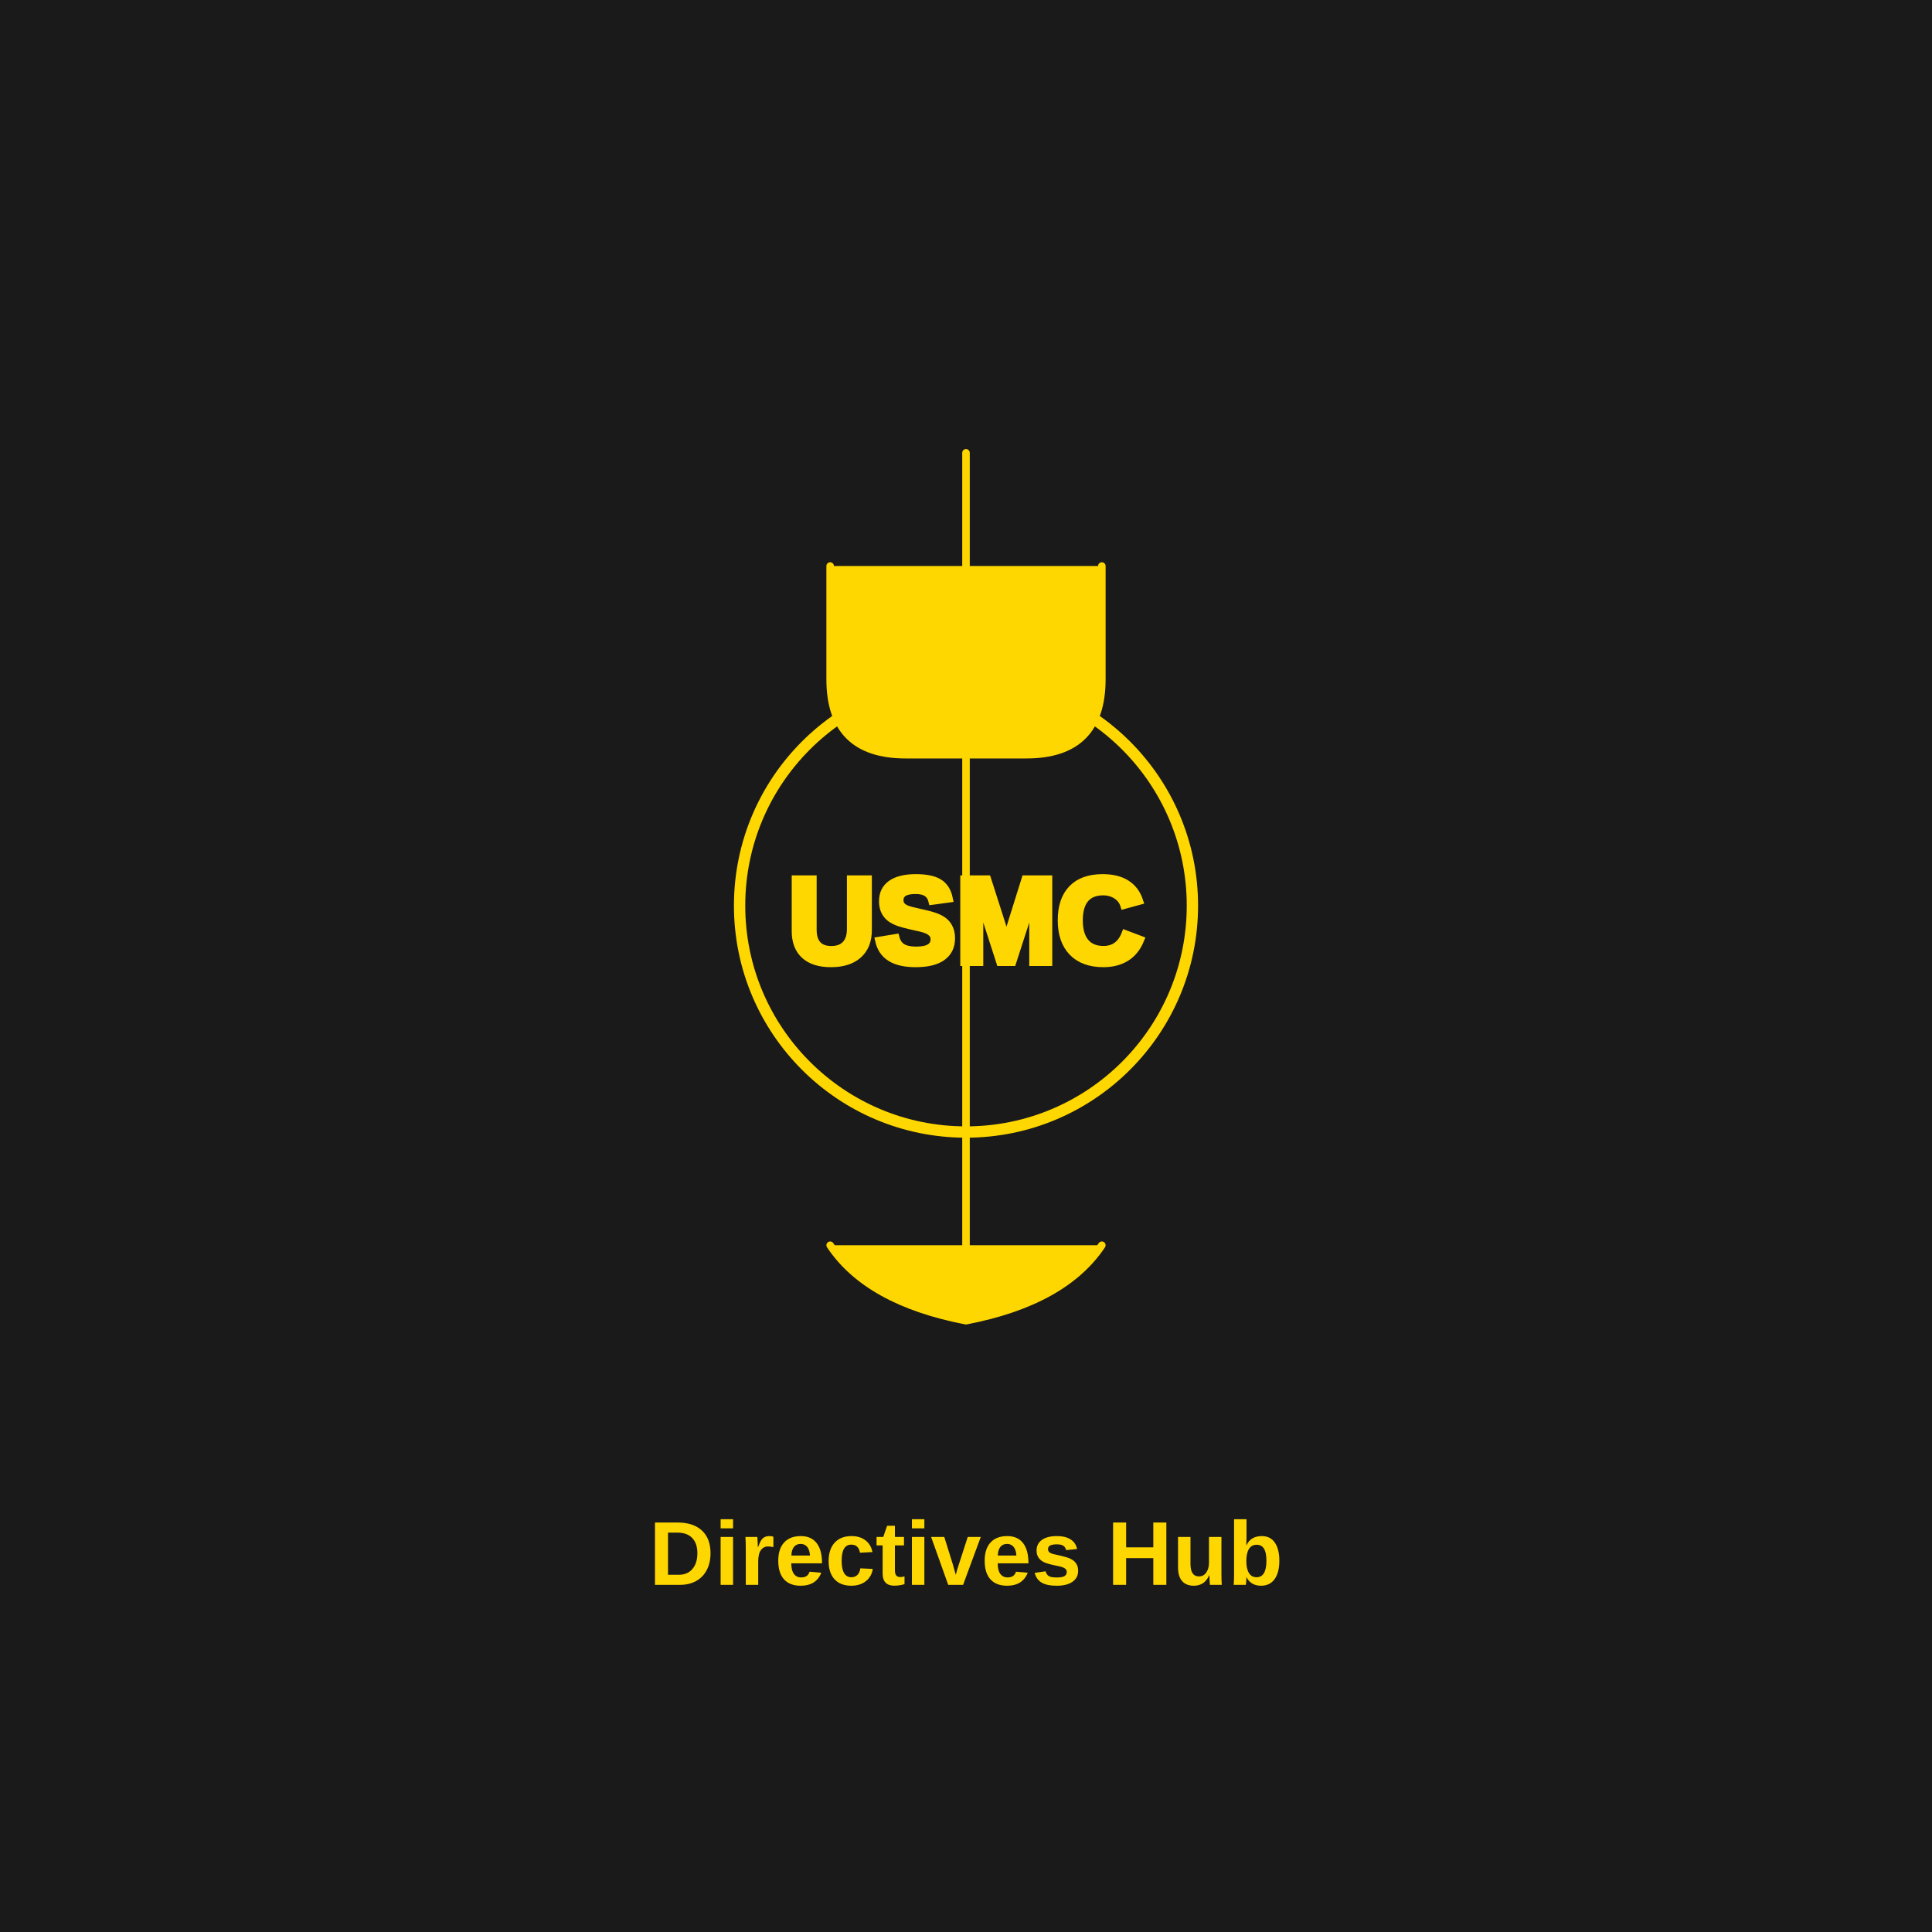
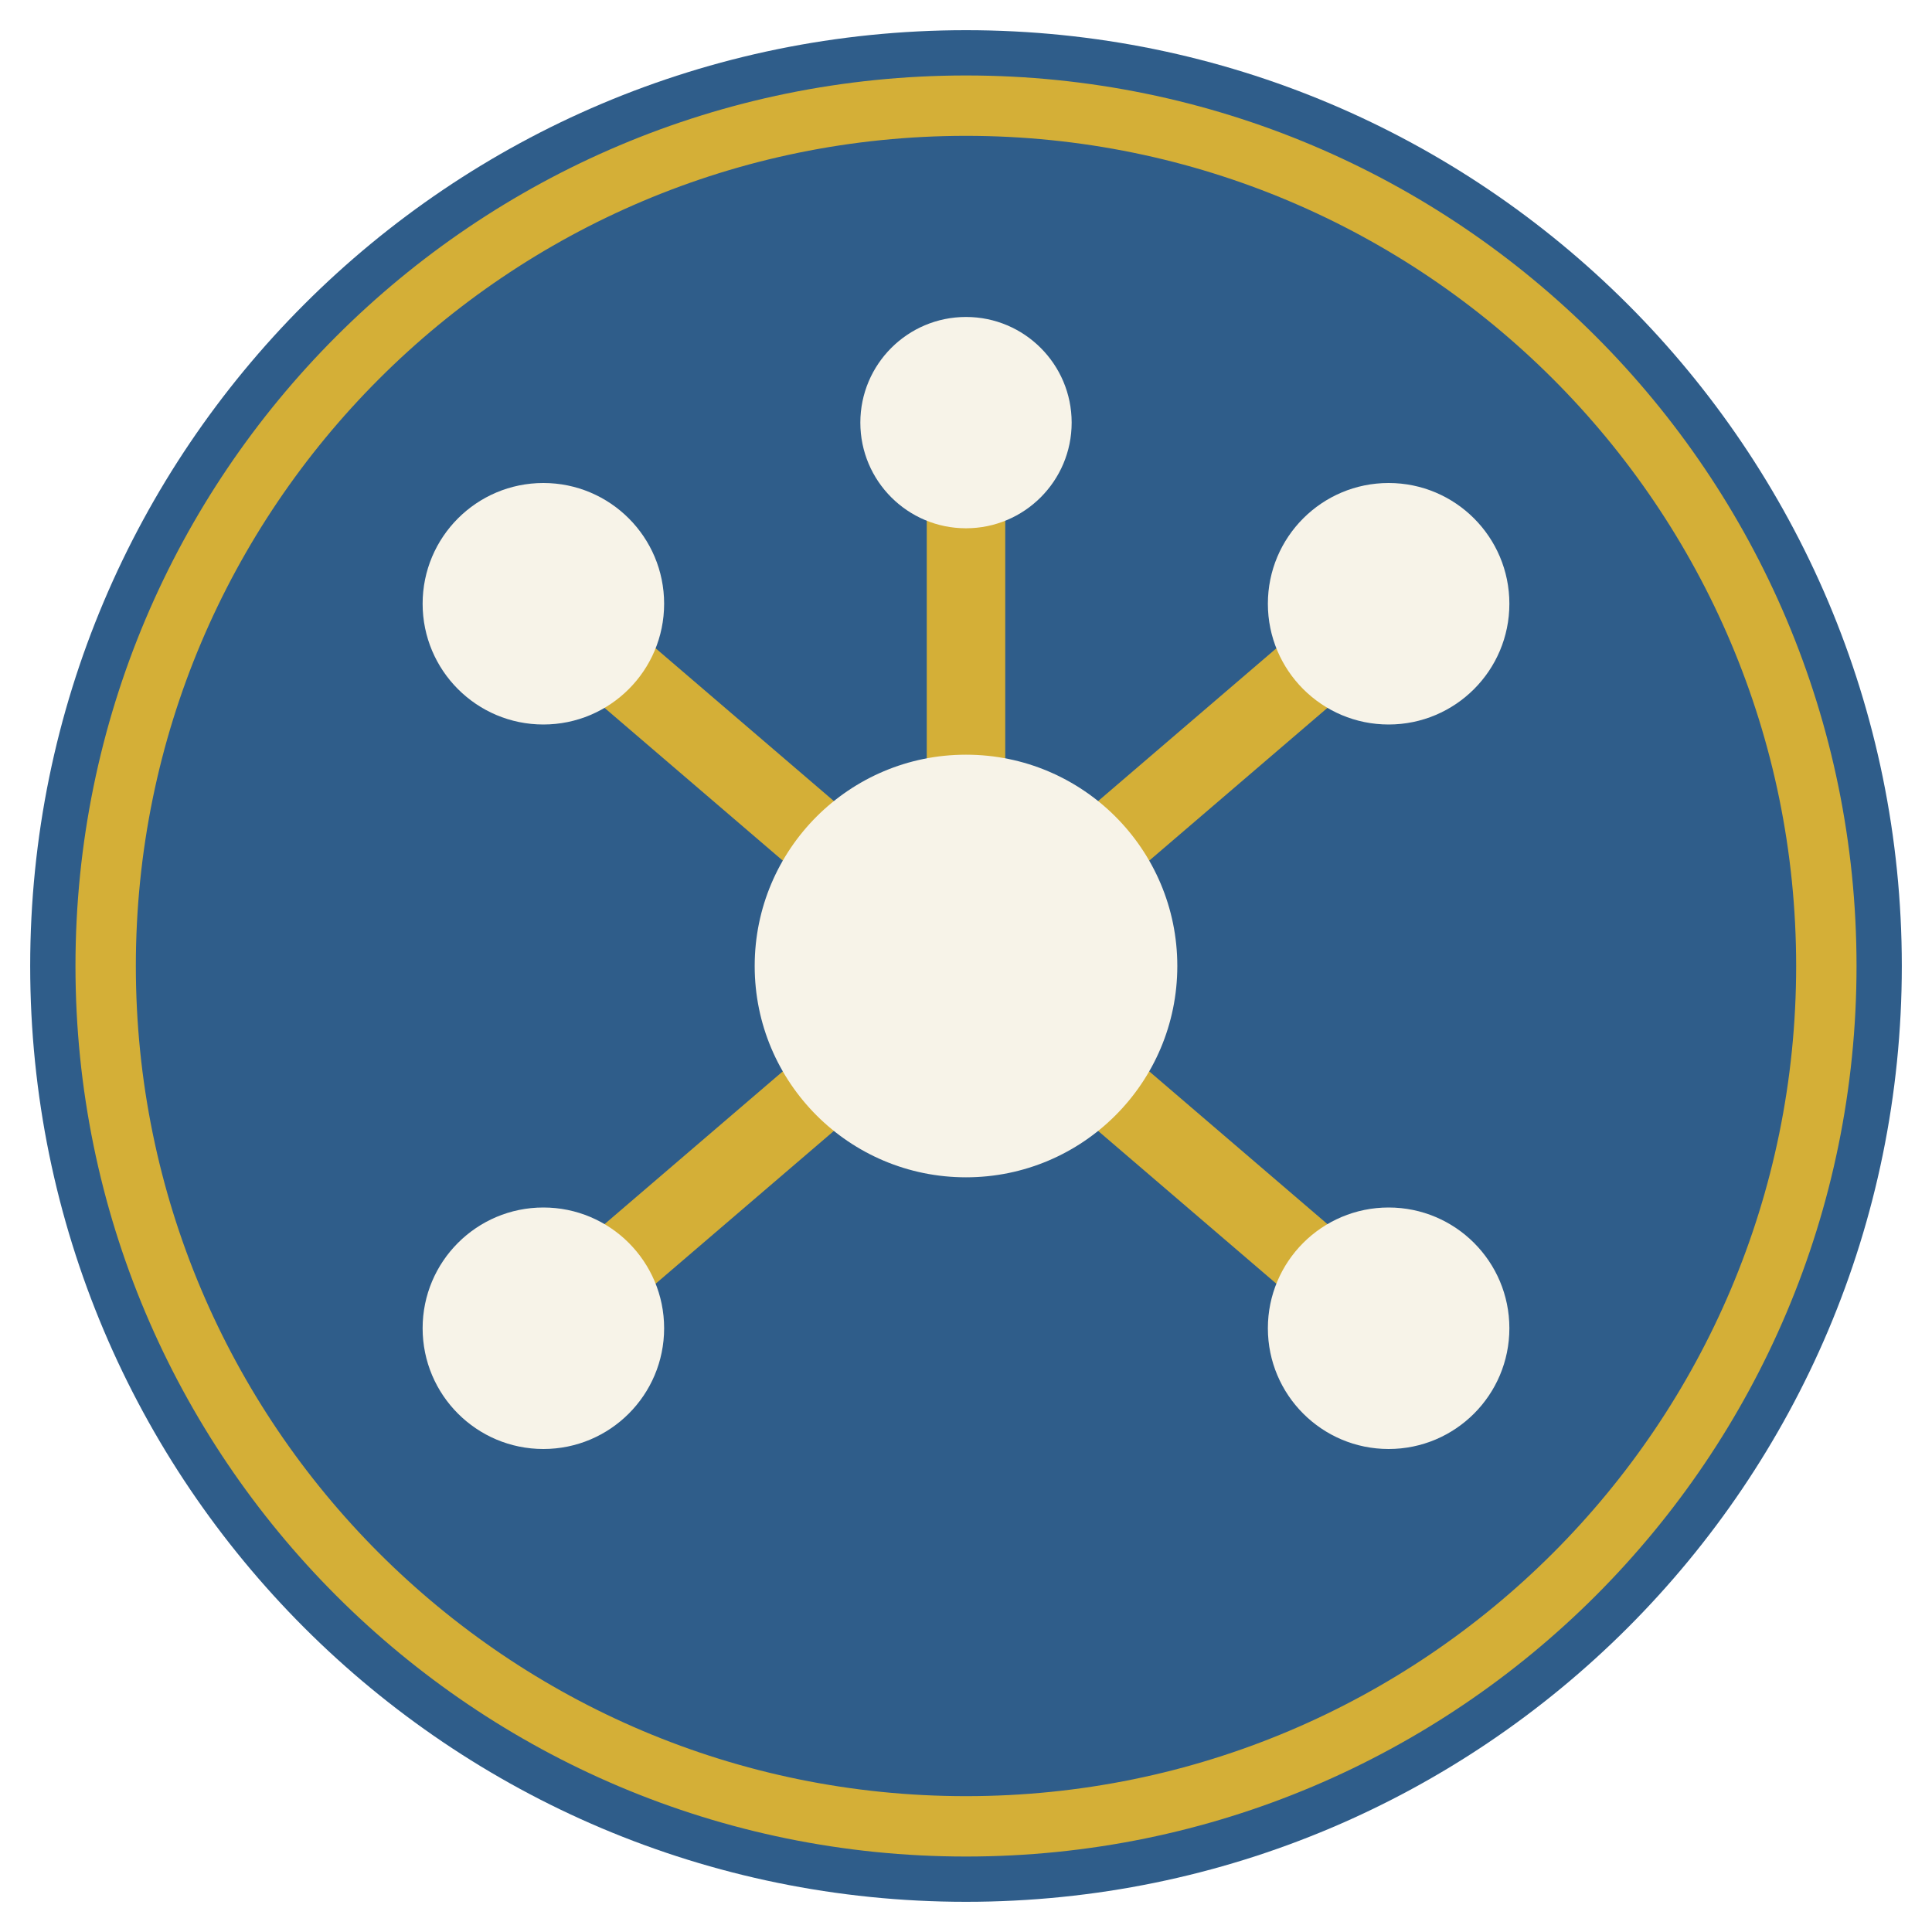
- <svg xmlns="http://www.w3.org/2000/svg" viewBox="0 0 512 512" width="512" height="512">
-   <rect width="512" height="512" fill="#1a1a1a" />
-   <g fill="#ffd700" stroke="#ffd700" stroke-width="2">
-     <path d="M256 120 L256 350 M220 330 Q230 345 256 350 Q282 345 292 330 M220 150 L220 180 Q220 200 240 200 L272 200 Q292 200 292 180 L292 150" stroke-linecap="round" stroke-linejoin="round" />
-     <circle cx="256" cy="240" r="60" fill="none" stroke-width="3" />
-     <text x="256" y="255" font-family="Arial, sans-serif" font-size="32" font-weight="bold" text-anchor="middle" fill="#ffd700">USMC</text>
-   </g>
-   <text x="256" y="420" font-family="Arial, sans-serif" font-size="24" font-weight="bold" text-anchor="middle" fill="#ffd700">Directives Hub</text>
+ <svg xmlns="http://www.w3.org/2000/svg" viewBox="0 0 64 64">
+   <circle cx="32" cy="32" r="31" fill="#2F5D8A" />
+   <circle cx="32" cy="32" r="28.5" fill="none" stroke="#D4AF37" stroke-width="2" />
+   <path d="M32 32 L18 20 M32 32 L46 20 M32 32 L18 44 M32 32 L46 44 M32 32 L32 15" stroke="#D4AF37" stroke-width="2.6" stroke-linecap="round" />
+   <circle cx="32" cy="32" r="7" fill="#F7F3E8" />
+   <circle cx="18" cy="20" r="4" fill="#F7F3E8" />
+   <circle cx="46" cy="20" r="4" fill="#F7F3E8" />
+   <circle cx="18" cy="44" r="4" fill="#F7F3E8" />
+   <circle cx="46" cy="44" r="4" fill="#F7F3E8" />
+   <circle cx="32" cy="14" r="3.5" fill="#F7F3E8" />
</svg>
